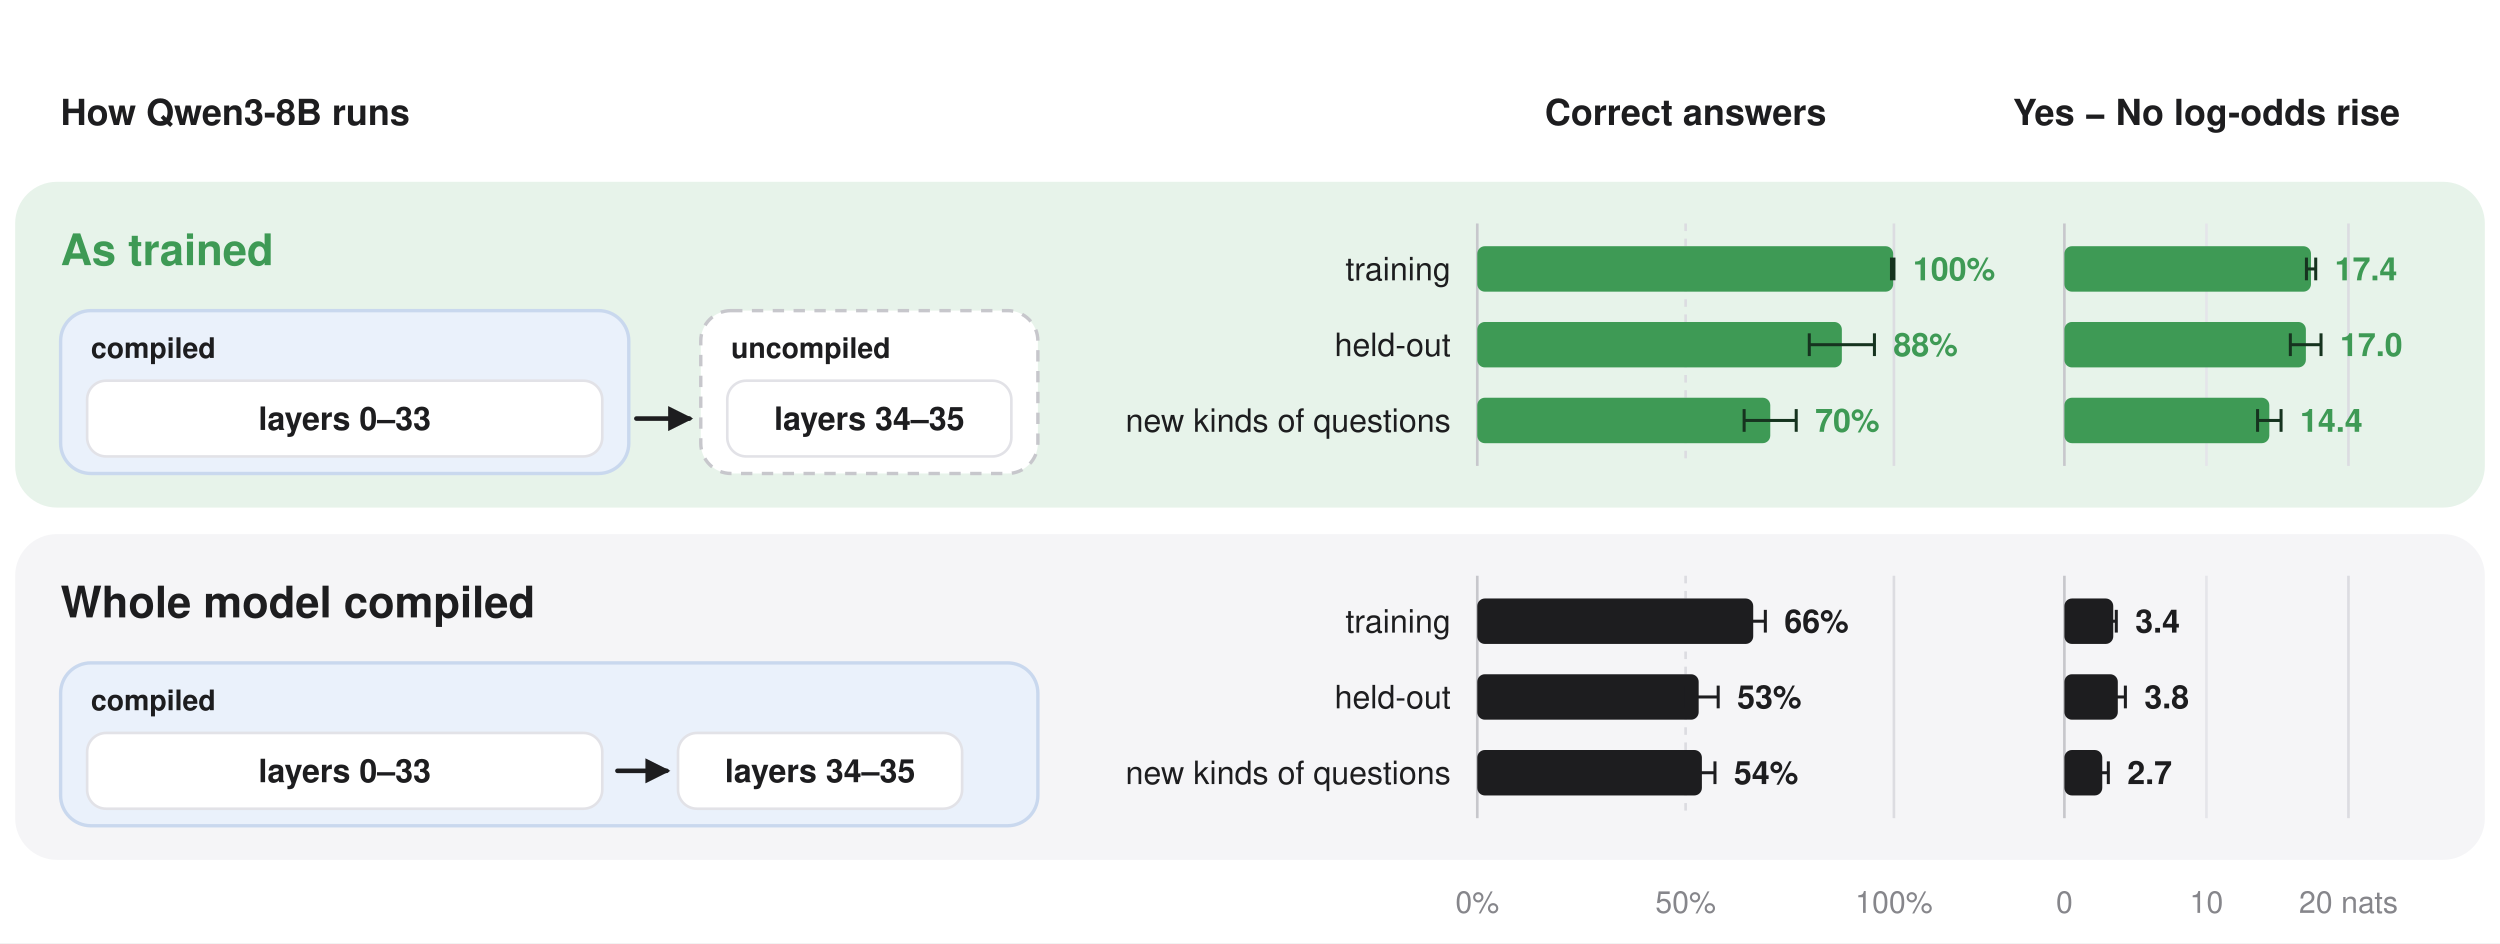
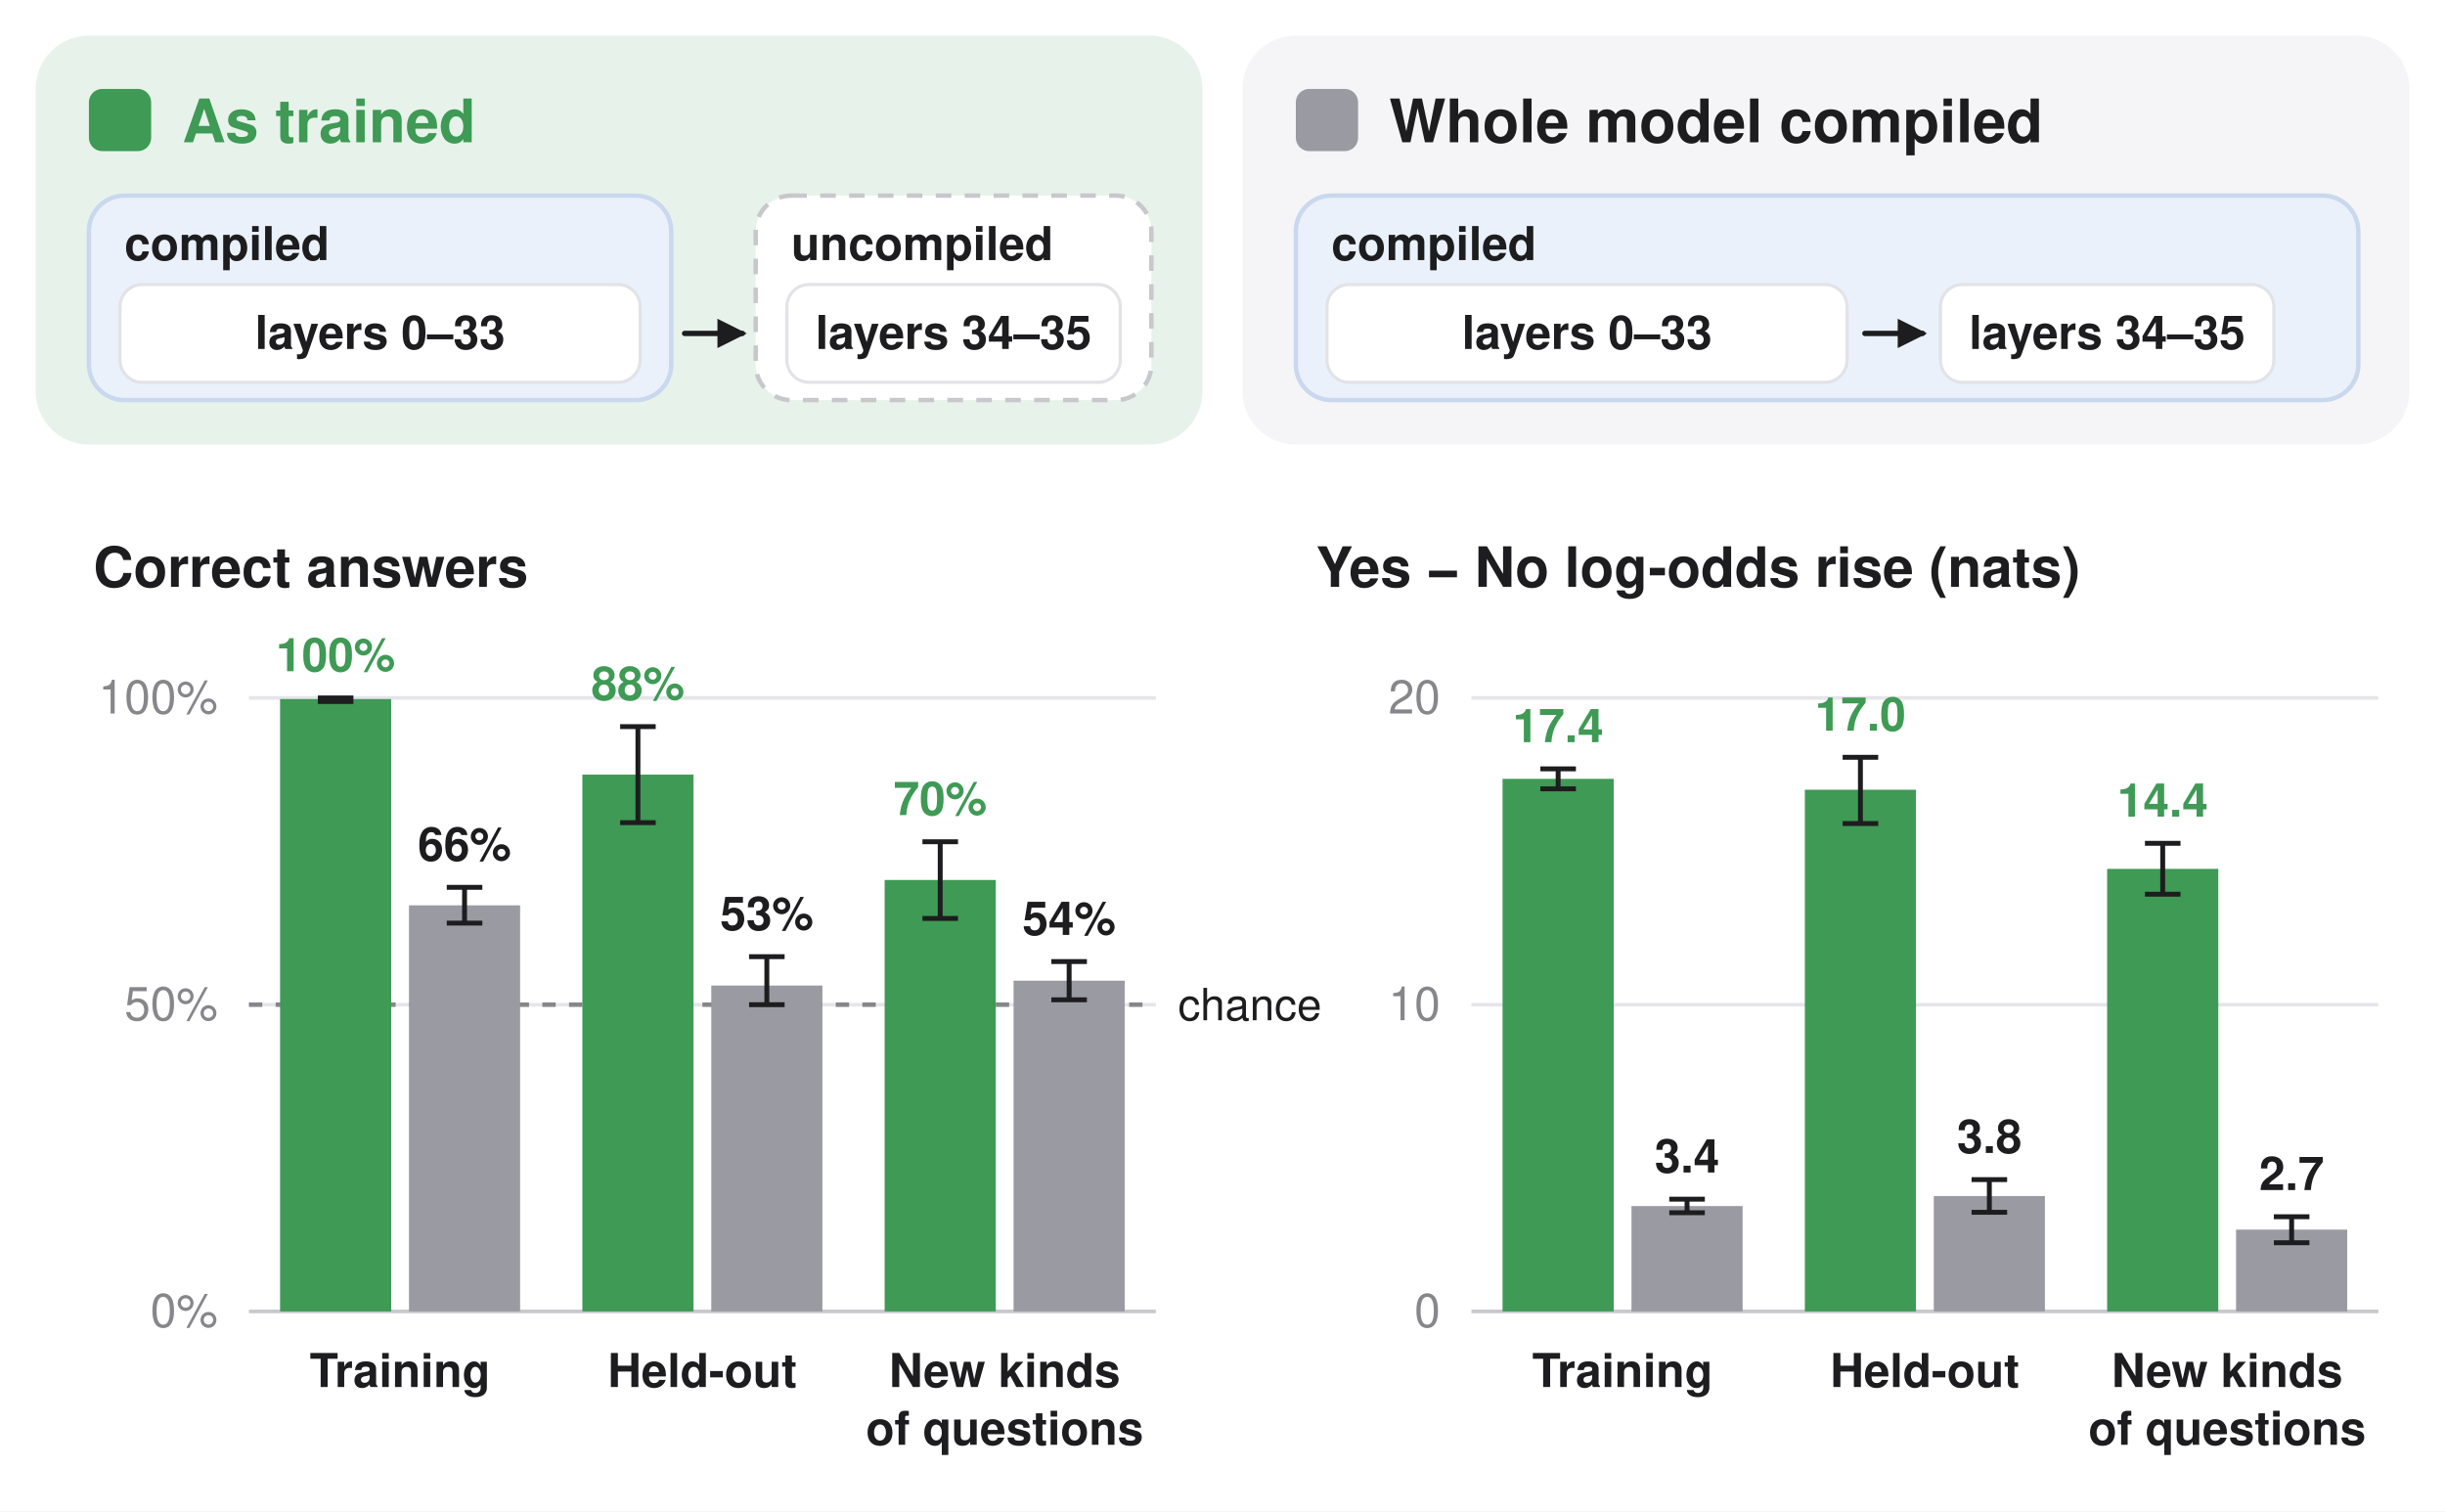
- <svg xmlns="http://www.w3.org/2000/svg" width="1320" height="498" viewBox="0 0 1320 498">
+ <svg xmlns="http://www.w3.org/2000/svg" width="1100" height="680" viewBox="0 0 1100 680">
  <defs>
    <filter id="shadow" x="-10%" y="-10%" width="120%" height="140%">
      <feGaussianBlur in="SourceAlpha" stdDeviation="7" />
      <feOffset dy="4" result="blur" />
      <feComponentTransfer>
        <feFuncA type="linear" slope="0.09" />
      </feComponentTransfer>
      <feMerge>
        <feMergeNode />
        <feMergeNode in="SourceGraphic" />
      </feMerge>
    </filter>
    <filter id="soft" x="-50%" y="-50%" width="200%" height="200%">
      <feGaussianBlur stdDeviation="6" />
    </filter>
  </defs>
  <rect width="100%" height="100%" fill="white" />
  <defs>
    <marker id="head-1D1D1F" viewBox="0 0 10 10" refX="8.5" refY="5" markerWidth="5.5" markerHeight="5.5" orient="auto">
      <path d="M0,0 L10,5 L0,10 z" fill="#1D1D1F" />
    </marker>
  </defs>
-   <text x="32.0" y="66.0" font-family="Helvetica Neue, Helvetica, Arial, sans-serif" font-size="19" font-weight="700" fill="#1D1D1F" text-anchor="start">How Qwen3-8B runs</text>
-   <text x="890.0" y="66.0" font-family="Helvetica Neue, Helvetica, Arial, sans-serif" font-size="19" font-weight="700" fill="#1D1D1F" text-anchor="middle">Correct answers</text>
-   <text x="1165.0" y="66.0" font-family="Helvetica Neue, Helvetica, Arial, sans-serif" font-size="19" font-weight="700" fill="#1D1D1F" text-anchor="middle">Yes − No log-odds rise</text>
-   <rect x="8" y="96" width="1304" height="172" rx="22" fill="#E7F3EA" />
-   <text x="32.0" y="140.0" font-family="Helvetica Neue, Helvetica, Arial, sans-serif" font-size="23" font-weight="700" fill="#3E9A55" text-anchor="start">As trained</text>
-   <rect x="32" y="164" width="300" height="86" rx="16" fill="#EAF1FB" stroke="#C9D8EE" stroke-width="1.8" />
-   <text x="48.0" y="189.0" font-family="Helvetica Neue, Helvetica, Arial, sans-serif" font-size="15" font-weight="700" fill="#1D1D1F" text-anchor="start">compiled</text>
-   <rect x="46.0" y="201.0" width="272.0" height="40.0" rx="10" fill="white" stroke="#E2E2E7" stroke-width="1.4" />
-   <text x="182.0" y="227.0" font-family="Helvetica Neue, Helvetica, Arial, sans-serif" font-size="17" font-weight="700" fill="#1D1D1F" text-anchor="middle">layers 0–33</text>
-   <line x1="336.0" y1="221.0" x2="364.0" y2="221.0" stroke="#1D1D1F" stroke-width="2.4" stroke-linecap="round" marker-end="url(#head-1D1D1F)" />
-   <rect x="370" y="164" width="178" height="86" rx="16" fill="white" stroke="#C7C7CC" stroke-width="1.8" stroke-dasharray="6 5" />
-   <text x="386.0" y="189.0" font-family="Helvetica Neue, Helvetica, Arial, sans-serif" font-size="15" font-weight="700" fill="#1D1D1F" text-anchor="start">uncompiled</text>
-   <rect x="384.0" y="201.0" width="150.0" height="40.0" rx="10" fill="white" stroke="#E2E2E7" stroke-width="1.4" />
-   <text x="459.0" y="227.0" font-family="Helvetica Neue, Helvetica, Arial, sans-serif" font-size="17" font-weight="700" fill="#1D1D1F" text-anchor="middle">layers 34–35</text>
-   <line x1="780.0" y1="118" x2="780.0" y2="246" stroke="#C7C7CC" stroke-width="1.4" />
-   <line x1="890.0" y1="118" x2="890.0" y2="246" stroke="#DCDCE1" stroke-width="1.4" stroke-dasharray="4 4" />
-   <line x1="1000.0" y1="118" x2="1000.0" y2="246" stroke="#DCDCE1" stroke-width="1.4" />
-   <line x1="1090.0" y1="118" x2="1090.0" y2="246" stroke="#C7C7CC" stroke-width="1.4" />
-   <line x1="1165.0" y1="118" x2="1165.0" y2="246" stroke="#E5E5EA" stroke-width="1.4" />
-   <line x1="1240.0" y1="118" x2="1240.0" y2="246" stroke="#DCDCE1" stroke-width="1.4" />
-   <text x="766.0" y="148.0" font-family="Helvetica Neue, Helvetica, Arial, sans-serif" font-size="17" font-weight="400" fill="#1D1D1F" text-anchor="end">training</text>
-   <rect x="780" y="130" width="219.6" height="24" rx="4" fill="#3E9A55" />
-   <path d="M998.7 142H1000.0M998.7 136V148M1000.0 136V148" stroke="#16331F" stroke-width="1.6" fill="none" />
-   <text x="1010.0" y="148.0" font-family="Helvetica Neue, Helvetica, Arial, sans-serif" font-size="17" font-weight="700" fill="#3E9A55" text-anchor="start">100%</text>
-   <rect x="1090" y="130" width="130.2" height="24" rx="4" fill="#3E9A55" />
-   <path d="M1217.8 142H1222.7M1217.8 136V148M1222.7 136V148" stroke="#16331F" stroke-width="1.6" fill="none" />
-   <text x="1232.7" y="148.0" font-family="Helvetica Neue, Helvetica, Arial, sans-serif" font-size="17" font-weight="700" fill="#3E9A55" text-anchor="start">17.4</text>
-   <text x="766.0" y="188.0" font-family="Helvetica Neue, Helvetica, Arial, sans-serif" font-size="17" font-weight="400" fill="#1D1D1F" text-anchor="end">held-out</text>
-   <rect x="780" y="170" width="192.5" height="24" rx="4" fill="#3E9A55" />
-   <path d="M955.3 182H989.7M955.3 176V188M989.7 176V188" stroke="#16331F" stroke-width="1.6" fill="none" />
-   <text x="999.7" y="188.0" font-family="Helvetica Neue, Helvetica, Arial, sans-serif" font-size="17" font-weight="700" fill="#3E9A55" text-anchor="start">88%</text>
-   <rect x="1090" y="170" width="127.5" height="24" rx="4" fill="#3E9A55" />
-   <path d="M1209.3 182H1225.5M1209.3 176V188M1225.5 176V188" stroke="#16331F" stroke-width="1.6" fill="none" />
-   <text x="1235.5" y="188.0" font-family="Helvetica Neue, Helvetica, Arial, sans-serif" font-size="17" font-weight="700" fill="#3E9A55" text-anchor="start">17.0</text>
-   <text x="766.0" y="228.0" font-family="Helvetica Neue, Helvetica, Arial, sans-serif" font-size="17" font-weight="400" fill="#1D1D1F" text-anchor="end">new kinds of questions</text>
-   <rect x="780" y="210" width="154.7" height="24" rx="4" fill="#3E9A55" />
-   <path d="M920.9 222H948.4M920.9 216V228M948.4 216V228" stroke="#16331F" stroke-width="1.6" fill="none" />
-   <text x="958.4" y="228.0" font-family="Helvetica Neue, Helvetica, Arial, sans-serif" font-size="17" font-weight="700" fill="#3E9A55" text-anchor="start">70%</text>
-   <rect x="1090" y="210" width="108.2" height="24" rx="4" fill="#3E9A55" />
-   <path d="M1192.0 222H1204.4M1192.0 216V228M1204.4 216V228" stroke="#16331F" stroke-width="1.6" fill="none" />
-   <text x="1214.4" y="228.0" font-family="Helvetica Neue, Helvetica, Arial, sans-serif" font-size="17" font-weight="700" fill="#3E9A55" text-anchor="start">14.4</text>
-   <rect x="8" y="282" width="1304" height="172" rx="22" fill="#F5F5F7" />
-   <text x="32.0" y="326.0" font-family="Helvetica Neue, Helvetica, Arial, sans-serif" font-size="23" font-weight="700" fill="#1D1D1F" text-anchor="start">Whole model compiled</text>
-   <rect x="32" y="350" width="516" height="86" rx="16" fill="#EAF1FB" stroke="#C9D8EE" stroke-width="1.8" />
-   <text x="48.0" y="375.0" font-family="Helvetica Neue, Helvetica, Arial, sans-serif" font-size="15" font-weight="700" fill="#1D1D1F" text-anchor="start">compiled</text>
-   <rect x="46.0" y="387.0" width="272.0" height="40.0" rx="10" fill="white" stroke="#E2E2E7" stroke-width="1.4" />
-   <text x="182.0" y="413.0" font-family="Helvetica Neue, Helvetica, Arial, sans-serif" font-size="17" font-weight="700" fill="#1D1D1F" text-anchor="middle">layers 0–33</text>
-   <line x1="326.0" y1="407.0" x2="352.0" y2="407.0" stroke="#1D1D1F" stroke-width="2.4" stroke-linecap="round" marker-end="url(#head-1D1D1F)" />
-   <rect x="358.0" y="387.0" width="150.0" height="40.0" rx="10" fill="white" stroke="#E2E2E7" stroke-width="1.4" />
-   <text x="433.0" y="413.0" font-family="Helvetica Neue, Helvetica, Arial, sans-serif" font-size="17" font-weight="700" fill="#1D1D1F" text-anchor="middle">layers 34–35</text>
-   <line x1="780.0" y1="304" x2="780.0" y2="432" stroke="#C7C7CC" stroke-width="1.4" />
-   <line x1="890.0" y1="304" x2="890.0" y2="432" stroke="#DCDCE1" stroke-width="1.4" stroke-dasharray="4 4" />
-   <line x1="1000.0" y1="304" x2="1000.0" y2="432" stroke="#DCDCE1" stroke-width="1.4" />
-   <line x1="1090.0" y1="304" x2="1090.0" y2="432" stroke="#C7C7CC" stroke-width="1.4" />
-   <line x1="1165.0" y1="304" x2="1165.0" y2="432" stroke="#E5E5EA" stroke-width="1.4" />
-   <line x1="1240.0" y1="304" x2="1240.0" y2="432" stroke="#DCDCE1" stroke-width="1.4" />
-   <text x="766.0" y="334.0" font-family="Helvetica Neue, Helvetica, Arial, sans-serif" font-size="17" font-weight="400" fill="#1D1D1F" text-anchor="end">training</text>
-   <rect x="780" y="316" width="145.7" height="24" rx="4" fill="#1D1D1F" />
-   <path d="M919.2 328H932.1M919.2 322V334M932.1 322V334" stroke="#1D1D1F" stroke-width="1.6" fill="none" />
-   <text x="942.1" y="334.0" font-family="Helvetica Neue, Helvetica, Arial, sans-serif" font-size="17" font-weight="700" fill="#1D1D1F" text-anchor="start">66%</text>
-   <rect x="1090" y="316" width="25.8" height="24" rx="4" fill="#1D1D1F" />
-   <path d="M1114.1 328H1117.4M1114.1 322V334M1117.4 322V334" stroke="#1D1D1F" stroke-width="1.6" fill="none" />
-   <text x="1127.4" y="334.0" font-family="Helvetica Neue, Helvetica, Arial, sans-serif" font-size="17" font-weight="700" fill="#1D1D1F" text-anchor="start">3.4</text>
-   <text x="766.0" y="374.0" font-family="Helvetica Neue, Helvetica, Arial, sans-serif" font-size="17" font-weight="400" fill="#1D1D1F" text-anchor="end">held-out</text>
-   <rect x="780" y="356" width="116.9" height="24" rx="4" fill="#1D1D1F" />
-   <path d="M890.0 368H907.2M890.0 362V374M907.2 362V374" stroke="#1D1D1F" stroke-width="1.6" fill="none" />
-   <text x="917.2" y="374.0" font-family="Helvetica Neue, Helvetica, Arial, sans-serif" font-size="17" font-weight="700" fill="#1D1D1F" text-anchor="start">53%</text>
-   <rect x="1090" y="356" width="28.2" height="24" rx="4" fill="#1D1D1F" />
-   <path d="M1114.2 368H1122.2M1114.2 362V374M1122.2 362V374" stroke="#1D1D1F" stroke-width="1.6" fill="none" />
-   <text x="1132.2" y="374.0" font-family="Helvetica Neue, Helvetica, Arial, sans-serif" font-size="17" font-weight="700" fill="#1D1D1F" text-anchor="start">3.8</text>
-   <text x="766.0" y="414.0" font-family="Helvetica Neue, Helvetica, Arial, sans-serif" font-size="17" font-weight="400" fill="#1D1D1F" text-anchor="end">new kinds of questions</text>
-   <rect x="780" y="396" width="118.6" height="24" rx="4" fill="#1D1D1F" />
-   <path d="M891.7 408H905.5M891.7 402V414M905.5 402V414" stroke="#1D1D1F" stroke-width="1.6" fill="none" />
-   <text x="915.5" y="414.0" font-family="Helvetica Neue, Helvetica, Arial, sans-serif" font-size="17" font-weight="700" fill="#1D1D1F" text-anchor="start">54%</text>
-   <rect x="1090" y="396" width="20.0" height="24" rx="4" fill="#1D1D1F" />
-   <path d="M1106.8 408H1113.2M1106.8 402V414M1113.2 402V414" stroke="#1D1D1F" stroke-width="1.6" fill="none" />
-   <text x="1123.2" y="414.0" font-family="Helvetica Neue, Helvetica, Arial, sans-serif" font-size="17" font-weight="700" fill="#1D1D1F" text-anchor="start">2.7</text>
-   <text x="780.0" y="482.0" font-family="Helvetica Neue, Helvetica, Arial, sans-serif" font-size="16" font-weight="400" fill="#86868B" text-anchor="middle">0%</text>
-   <text x="890.0" y="482.0" font-family="Helvetica Neue, Helvetica, Arial, sans-serif" font-size="16" font-weight="400" fill="#86868B" text-anchor="middle">50%</text>
-   <text x="1000.0" y="482.0" font-family="Helvetica Neue, Helvetica, Arial, sans-serif" font-size="16" font-weight="400" fill="#86868B" text-anchor="middle">100%</text>
-   <text x="1090.0" y="482.0" font-family="Helvetica Neue, Helvetica, Arial, sans-serif" font-size="16" font-weight="400" fill="#86868B" text-anchor="middle">0</text>
-   <text x="1165.0" y="482.0" font-family="Helvetica Neue, Helvetica, Arial, sans-serif" font-size="16" font-weight="400" fill="#86868B" text-anchor="middle">10</text>
-   <text x="1240.0" y="482.0" font-family="Helvetica Neue, Helvetica, Arial, sans-serif" font-size="16" font-weight="400" fill="#86868B" text-anchor="middle">20 nats</text>
+   <rect x="16" y="16" width="525" height="184" rx="24" fill="#E7F3EA" />
+   <rect x="40" y="40" width="28" height="28" rx="6" fill="#3E9A55" />
+   <text x="82.0" y="64.0" font-family="Helvetica Neue, Helvetica, Arial, sans-serif" font-size="27" font-weight="700" fill="#3E9A55" text-anchor="start">As trained</text>
+   <rect x="40" y="88" width="262" height="92" rx="16" fill="#EAF1FB" stroke="#C9D8EE" stroke-width="2" />
+   <text x="56.0" y="117.0" font-family="Helvetica Neue, Helvetica, Arial, sans-serif" font-size="21" font-weight="700" fill="#1D1D1F" text-anchor="start">compiled</text>
+   <rect x="54.0" y="128.0" width="234.0" height="44.0" rx="10" fill="white" stroke="#E2E2E7" stroke-width="1.4" />
+   <text x="171.0" y="157.0" font-family="Helvetica Neue, Helvetica, Arial, sans-serif" font-size="21" font-weight="700" fill="#1D1D1F" text-anchor="middle">layers 0–33</text>
+   <line x1="308.0" y1="150.0" x2="334.0" y2="150.0" stroke="#1D1D1F" stroke-width="2.4" stroke-linecap="round" marker-end="url(#head-1D1D1F)" />
+   <rect x="340" y="88" width="178" height="92" rx="16" fill="white" stroke="#C7C7CC" stroke-width="2" stroke-dasharray="7 6" />
+   <text x="356.0" y="117.0" font-family="Helvetica Neue, Helvetica, Arial, sans-serif" font-size="21" font-weight="700" fill="#1D1D1F" text-anchor="start">uncompiled</text>
+   <rect x="354.0" y="128.0" width="150.0" height="44.0" rx="10" fill="white" stroke="#E2E2E7" stroke-width="1.4" />
+   <text x="429.0" y="157.0" font-family="Helvetica Neue, Helvetica, Arial, sans-serif" font-size="21" font-weight="700" fill="#1D1D1F" text-anchor="middle">layers 34–35</text>
+   <rect x="559" y="16" width="525" height="184" rx="24" fill="#F5F5F7" />
+   <rect x="583" y="40" width="28" height="28" rx="6" fill="#9A9AA2" />
+   <text x="625.0" y="64.0" font-family="Helvetica Neue, Helvetica, Arial, sans-serif" font-size="27" font-weight="700" fill="#1D1D1F" text-anchor="start">Whole model compiled</text>
+   <rect x="583" y="88" width="478" height="92" rx="16" fill="#EAF1FB" stroke="#C9D8EE" stroke-width="2" />
+   <text x="599.0" y="117.0" font-family="Helvetica Neue, Helvetica, Arial, sans-serif" font-size="21" font-weight="700" fill="#1D1D1F" text-anchor="start">compiled</text>
+   <rect x="597.0" y="128.0" width="234.0" height="44.0" rx="10" fill="white" stroke="#E2E2E7" stroke-width="1.4" />
+   <text x="714.0" y="157.0" font-family="Helvetica Neue, Helvetica, Arial, sans-serif" font-size="21" font-weight="700" fill="#1D1D1F" text-anchor="middle">layers 0–33</text>
+   <line x1="839.0" y1="150.0" x2="865.0" y2="150.0" stroke="#1D1D1F" stroke-width="2.4" stroke-linecap="round" marker-end="url(#head-1D1D1F)" />
+   <rect x="873.0" y="128.0" width="150.0" height="44.0" rx="10" fill="white" stroke="#E2E2E7" stroke-width="1.4" />
+   <text x="948.0" y="157.0" font-family="Helvetica Neue, Helvetica, Arial, sans-serif" font-size="21" font-weight="700" fill="#1D1D1F" text-anchor="middle">layers 34–35</text>
+   <text x="42.0" y="264.0" font-family="Helvetica Neue, Helvetica, Arial, sans-serif" font-size="25" font-weight="700" fill="#1D1D1F" text-anchor="start">Correct answers</text>
+   <line x1="112" y1="590.0" x2="520" y2="590.0" stroke="#C7C7CC" stroke-width="1.6" />
+   <text x="98.0" y="597.0" font-family="Helvetica Neue, Helvetica, Arial, sans-serif" font-size="21" font-weight="400" fill="#86868B" text-anchor="end">0%</text>
+   <line x1="112" y1="452.0" x2="520" y2="452.0" stroke="#E5E5EA" stroke-width="1.6" />
+   <text x="98.0" y="459.0" font-family="Helvetica Neue, Helvetica, Arial, sans-serif" font-size="21" font-weight="400" fill="#86868B" text-anchor="end">50%</text>
+   <line x1="112" y1="314.0" x2="520" y2="314.0" stroke="#E5E5EA" stroke-width="1.6" />
+   <text x="98.0" y="321.0" font-family="Helvetica Neue, Helvetica, Arial, sans-serif" font-size="21" font-weight="400" fill="#86868B" text-anchor="end">100%</text>
+   <line x1="112" y1="452.0" x2="520" y2="452.0" stroke="#86868B" stroke-width="2" stroke-dasharray="6 6" />
+   <text x="530.0" y="459.0" font-family="Helvetica Neue, Helvetica, Arial, sans-serif" font-size="20" font-weight="400" fill="#1D1D1F" text-anchor="start">chance</text>
+   <text x="180.0" y="624.0" font-family="Helvetica Neue, Helvetica, Arial, sans-serif" font-size="21" font-weight="700" fill="#1D1D1F" text-anchor="middle">Training</text>
+   <rect x="126.0" y="314.5" width="50" height="275.5" fill="#3E9A55" />
+   <path d="M151.0 315.6V314.0M143.0 315.6H159.0M143.0 314.0H159.0" stroke="#1D1D1F" stroke-width="2.2" fill="none" />
+   <text x="151.0" y="302.0" font-family="Helvetica Neue, Helvetica, Arial, sans-serif" font-size="21" font-weight="700" fill="#3E9A55" text-anchor="middle">100%</text>
+   <rect x="184.0" y="407.3" width="50" height="182.7" fill="#9A9AA2" />
+   <path d="M209.0 415.3V399.2M201.0 415.3H217.0M201.0 399.2H217.0" stroke="#1D1D1F" stroke-width="2.2" fill="none" />
+   <text x="209.0" y="387.2" font-family="Helvetica Neue, Helvetica, Arial, sans-serif" font-size="21" font-weight="700" fill="#1D1D1F" text-anchor="middle">66%</text>
+   <text x="316.0" y="624.0" font-family="Helvetica Neue, Helvetica, Arial, sans-serif" font-size="21" font-weight="700" fill="#1D1D1F" text-anchor="middle">Held-out</text>
+   <rect x="262.0" y="348.5" width="50" height="241.5" fill="#3E9A55" />
+   <path d="M287.0 370.1V326.9M279.0 370.1H295.0M279.0 326.9H295.0" stroke="#1D1D1F" stroke-width="2.2" fill="none" />
+   <text x="287.0" y="314.9" font-family="Helvetica Neue, Helvetica, Arial, sans-serif" font-size="21" font-weight="700" fill="#3E9A55" text-anchor="middle">88%</text>
+   <rect x="320.0" y="443.4" width="50" height="146.6" fill="#9A9AA2" />
+   <path d="M345.0 452.0V430.4M337.0 452.0H353.0M337.0 430.4H353.0" stroke="#1D1D1F" stroke-width="2.2" fill="none" />
+   <text x="345.0" y="418.4" font-family="Helvetica Neue, Helvetica, Arial, sans-serif" font-size="21" font-weight="700" fill="#1D1D1F" text-anchor="middle">53%</text>
+   <text x="452.0" y="624.0" font-family="Helvetica Neue, Helvetica, Arial, sans-serif" font-size="21" font-weight="700" fill="#1D1D1F" text-anchor="middle">New kinds</text>
+   <text x="452.0" y="650.0" font-family="Helvetica Neue, Helvetica, Arial, sans-serif" font-size="21" font-weight="700" fill="#1D1D1F" text-anchor="middle">of questions</text>
+   <rect x="398.0" y="395.9" width="50" height="194.1" fill="#3E9A55" />
+   <path d="M423.0 413.2V378.7M415.0 413.2H431.0M415.0 378.7H431.0" stroke="#1D1D1F" stroke-width="2.2" fill="none" />
+   <text x="423.0" y="366.7" font-family="Helvetica Neue, Helvetica, Arial, sans-serif" font-size="21" font-weight="700" fill="#3E9A55" text-anchor="middle">70%</text>
+   <rect x="456.0" y="441.2" width="50" height="148.8" fill="#9A9AA2" />
+   <path d="M481.0 449.8V432.6M473.0 449.8H489.0M473.0 432.6H489.0" stroke="#1D1D1F" stroke-width="2.2" fill="none" />
+   <text x="481.0" y="420.6" font-family="Helvetica Neue, Helvetica, Arial, sans-serif" font-size="21" font-weight="700" fill="#1D1D1F" text-anchor="middle">54%</text>
+   <text x="592.0" y="264.0" font-family="Helvetica Neue, Helvetica, Arial, sans-serif" font-size="25" font-weight="700" fill="#1D1D1F" text-anchor="start">Yes − No log-odds rise (nats)</text>
+   <line x1="662" y1="590.0" x2="1070" y2="590.0" stroke="#C7C7CC" stroke-width="1.6" />
+   <text x="648.0" y="597.0" font-family="Helvetica Neue, Helvetica, Arial, sans-serif" font-size="21" font-weight="400" fill="#86868B" text-anchor="end">0</text>
+   <line x1="662" y1="452.0" x2="1070" y2="452.0" stroke="#E5E5EA" stroke-width="1.6" />
+   <text x="648.0" y="459.0" font-family="Helvetica Neue, Helvetica, Arial, sans-serif" font-size="21" font-weight="400" fill="#86868B" text-anchor="end">10</text>
+   <line x1="662" y1="314.0" x2="1070" y2="314.0" stroke="#E5E5EA" stroke-width="1.6" />
+   <text x="648.0" y="321.0" font-family="Helvetica Neue, Helvetica, Arial, sans-serif" font-size="21" font-weight="400" fill="#86868B" text-anchor="end">20</text>
+   <text x="730.0" y="624.0" font-family="Helvetica Neue, Helvetica, Arial, sans-serif" font-size="21" font-weight="700" fill="#1D1D1F" text-anchor="middle">Training</text>
+   <rect x="676.0" y="350.4" width="50" height="239.6" fill="#3E9A55" />
+   <path d="M701.0 354.9V345.9M693.0 354.9H709.0M693.0 345.9H709.0" stroke="#1D1D1F" stroke-width="2.2" fill="none" />
+   <text x="701.0" y="333.9" font-family="Helvetica Neue, Helvetica, Arial, sans-serif" font-size="21" font-weight="700" fill="#3E9A55" text-anchor="middle">17.4</text>
+   <rect x="734.0" y="542.6" width="50" height="47.4" fill="#9A9AA2" />
+   <path d="M759.0 545.6V539.5M751.0 545.6H767.0M751.0 539.5H767.0" stroke="#1D1D1F" stroke-width="2.2" fill="none" />
+   <text x="759.0" y="527.5" font-family="Helvetica Neue, Helvetica, Arial, sans-serif" font-size="21" font-weight="700" fill="#1D1D1F" text-anchor="middle">3.4</text>
+   <text x="866.0" y="624.0" font-family="Helvetica Neue, Helvetica, Arial, sans-serif" font-size="21" font-weight="700" fill="#1D1D1F" text-anchor="middle">Held-out</text>
+   <rect x="812.0" y="355.3" width="50" height="234.7" fill="#3E9A55" />
+   <path d="M837.0 370.5V340.7M829.0 370.5H845.0M829.0 340.7H845.0" stroke="#1D1D1F" stroke-width="2.2" fill="none" />
+   <text x="837.0" y="328.7" font-family="Helvetica Neue, Helvetica, Arial, sans-serif" font-size="21" font-weight="700" fill="#3E9A55" text-anchor="middle">17.0</text>
+   <rect x="870.0" y="538.1" width="50" height="51.9" fill="#9A9AA2" />
+   <path d="M895.0 545.4V530.7M887.0 545.4H903.0M887.0 530.7H903.0" stroke="#1D1D1F" stroke-width="2.2" fill="none" />
+   <text x="895.0" y="518.7" font-family="Helvetica Neue, Helvetica, Arial, sans-serif" font-size="21" font-weight="700" fill="#1D1D1F" text-anchor="middle">3.8</text>
+   <text x="1002.0" y="624.0" font-family="Helvetica Neue, Helvetica, Arial, sans-serif" font-size="21" font-weight="700" fill="#1D1D1F" text-anchor="middle">New kinds</text>
+   <text x="1002.0" y="650.0" font-family="Helvetica Neue, Helvetica, Arial, sans-serif" font-size="21" font-weight="700" fill="#1D1D1F" text-anchor="middle">of questions</text>
+   <rect x="948.0" y="390.9" width="50" height="199.1" fill="#3E9A55" />
+   <path d="M973.0 402.3V379.4M965.0 402.3H981.0M965.0 379.4H981.0" stroke="#1D1D1F" stroke-width="2.2" fill="none" />
+   <text x="973.0" y="367.4" font-family="Helvetica Neue, Helvetica, Arial, sans-serif" font-size="21" font-weight="700" fill="#3E9A55" text-anchor="middle">14.4</text>
+   <rect x="1006.0" y="553.2" width="50" height="36.8" fill="#9A9AA2" />
+   <path d="M1031.0 559.1V547.4M1023.0 559.1H1039.0M1023.0 547.4H1039.0" stroke="#1D1D1F" stroke-width="2.2" fill="none" />
+   <text x="1031.0" y="535.4" font-family="Helvetica Neue, Helvetica, Arial, sans-serif" font-size="21" font-weight="700" fill="#1D1D1F" text-anchor="middle">2.7</text>
</svg>
